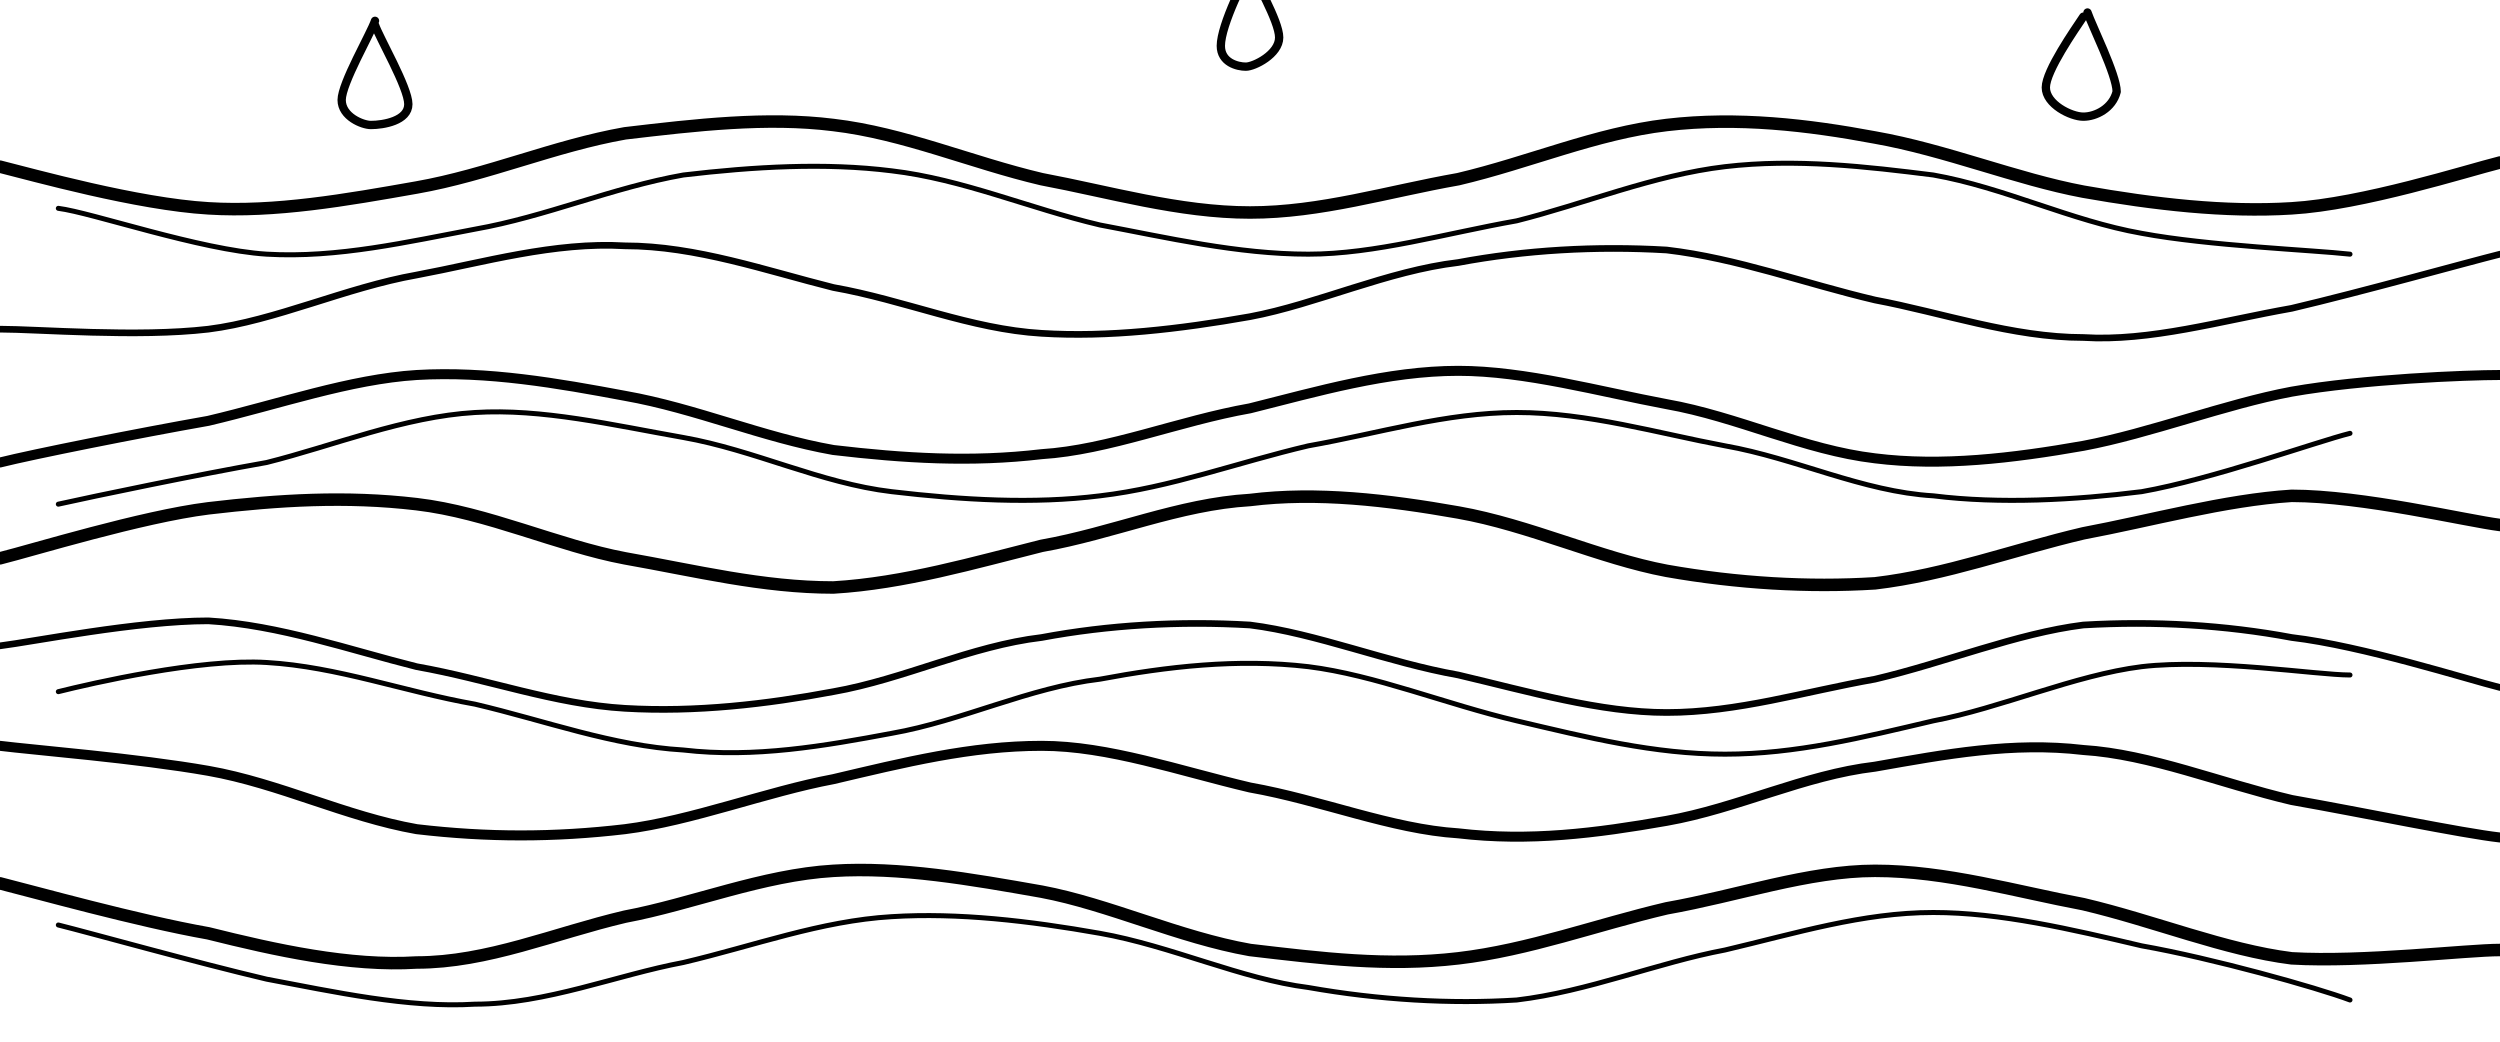
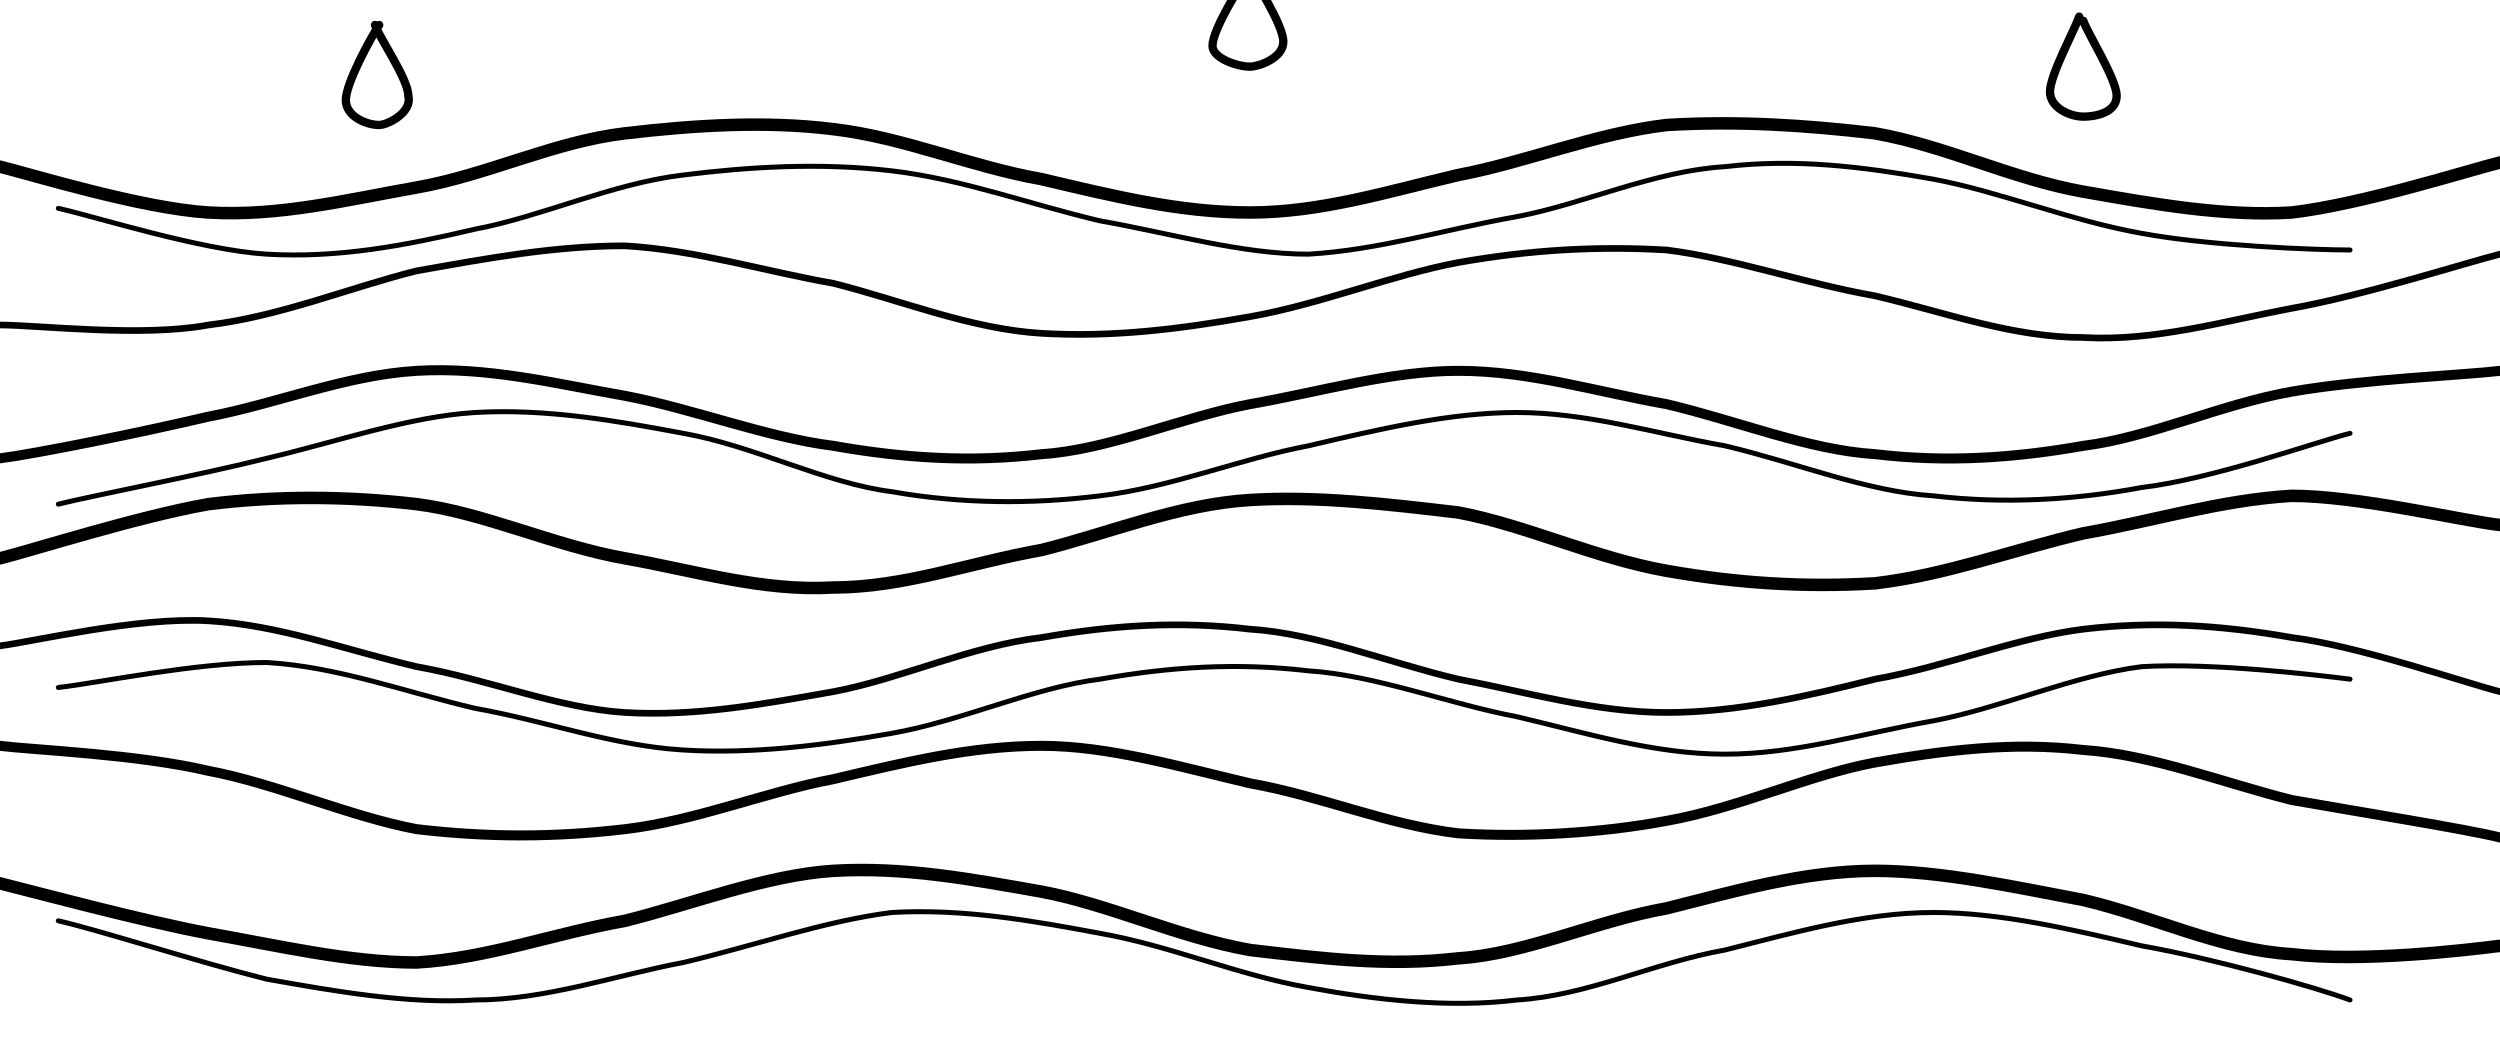
<svg xmlns="http://www.w3.org/2000/svg" viewBox="0 0 600 250" fill="none" stroke="currentColor" stroke-linecap="round" stroke-linejoin="round" aria-hidden="true" focusable="false">
-   <path d="M0 40C8 42 33 49 50 50C66 51 83 48 100 45C117 42 133 35 150 32C167 30 184 28 200 30C217 32 233 39 250 43C266 46 283 51 300 51C317 51 333 46 350 43C367 39 383 32 400 30C417 28 434 30 450 33C467 36 484 43 500 46C517 49 534 51 550 50C567 49 592 41 600 39" stroke-width="3" />
-   <path d="M14 50C22 51 48 60 64 61C81 62 98 58 114 55C131 52 147 45 164 42C181 40 198 39 214 41C231 43 247 50 264 54C280 57 297 61 314 61C330 61 347 56 364 53C380 49 397 42 414 40C431 38 448 40 464 42C481 45 497 53 514 56C530 59 555 60 564 61" stroke-width="1.2" />
-   <path d="M0 79C9 79 33 81 50 79C66 77 83 69 100 66C116 63 133 58 150 59C167 59 184 65 200 69C217 72 233 79 250 80C266 81 283 79 300 76C316 73 333 65 350 63C366 60 383 59 400 60C417 62 433 68 450 72C466 75 483 81 500 81C516 82 533 77 550 74C567 70 592 63 600 61" stroke-width="1.6" />
-   <path d="M0 111C8 109 33 104 50 101C67 97 84 91 100 90C117 89 134 92 150 95C167 98 183 105 200 108C217 110 233 111 250 109C266 108 283 101 300 98C316 94 333 89 350 89C366 89 384 94 400 97C417 100 433 108 450 110C466 112 483 110 500 107C516 104 534 97 550 94C567 91 592 90 600 90" stroke-width="2.4" />
-   <path d="M14 121C23 119 47 114 64 111C80 107 97 100 114 99C130 98 147 102 164 105C181 108 197 116 214 118C231 120 248 121 264 119C281 117 297 111 314 107C331 104 347 99 364 99C381 99 398 104 414 107C431 110 447 118 464 119C480 121 498 120 514 118C531 115 556 106 564 104" stroke-width="1.2" />
-   <path d="M0 134C8 132 34 124 50 122C67 120 83 119 100 121C117 123 134 131 150 134C167 137 183 141 200 141C217 140 234 135 250 131C267 128 283 121 300 120C316 118 333 120 350 123C367 126 384 134 400 137C417 140 434 141 450 140C467 138 483 132 500 128C516 125 534 120 550 119C567 119 592 125 600 126" stroke-width="3" />
-   <path d="M0 155C8 154 33 149 50 149C67 150 84 156 100 160C117 163 133 169 150 170C167 171 184 169 200 166C217 163 233 155 250 153C266 150 283 149 300 150C316 152 333 159 350 162C367 166 384 171 400 171C417 171 433 166 450 163C467 159 484 152 500 150C517 149 534 150 550 153C567 155 592 163 600 165" stroke-width="1.6" />
-   <path d="M14 166C22 164 48 158 64 159C81 160 97 166 114 169C131 173 147 179 164 180C181 182 198 179 214 176C231 173 247 165 264 163C280 160 297 158 314 160C330 162 347 169 364 173C381 177 397 181 414 181C431 181 447 177 464 173C480 170 498 162 514 160C531 158 556 162 564 162" stroke-width="1.2" />
-   <path d="M0 179C8 180 33 182 50 185C67 188 83 196 100 199C117 201 133 201 150 199C166 197 184 190 200 187C217 183 233 179 250 179C266 179 283 185 300 189C317 192 334 199 350 200C367 202 383 200 400 197C417 194 433 186 450 184C467 181 483 178 500 180C516 181 533 188 550 192C567 195 591 200 600 201" stroke-width="2.4" />
-   <path d="M0 212C8 214 33 221 50 224C66 228 84 232 100 231C117 231 133 224 150 220C166 217 183 210 200 209C216 208 233 211 250 214C266 217 283 225 300 228C317 230 333 232 350 230C367 228 383 222 400 218C417 215 434 209 450 209C467 209 484 214 500 217C517 221 534 228 550 230C567 231 592 228 600 228" stroke-width="3" />
-   <path d="M14 222C22 224 47 231 64 235C80 238 98 242 114 241C131 241 148 234 164 231C181 227 197 221 214 220C230 219 247 221 264 224C281 227 298 235 314 237C331 240 348 241 364 240C381 238 398 231 414 228C431 224 447 219 464 219C480 219 497 223 514 227C531 230 556 237 564 240" stroke-width="1.2" />
-   <path d="M90 5C89 8 82 20 82 24C82 28 87 30 89 30C92 30 98 29 98 25C98 21 91 9 90 6" stroke-width="2" />
-   <path d="M301 -9C299 -6 293 6 293 11C293 15 297 16 299 16C301 16 307 13 307 9C307 5 301 -5 300 -8" stroke-width="2" />
-   <path d="M500 4C498 7 491 17 491 21C491 25 497 28 500 28C503 28 507 26 508 22C508 18 502 6 501 3" stroke-width="2" />
+   <path d="M0 40C8 42 34 50 50 51C67 52 83 48 100 45C117 42 133 34 150 32C167 30 184 29 200 31C217 33 233 40 250 43C267 47 283 51 300 51C317 51 333 46 350 42C366 39 383 32 400 30C417 29 433 30 450 32C467 35 483 43 500 46C517 49 534 52 550 51C567 49 592 41 600 39" stroke-width="3" />
+   <path d="M14 50C23 52 48 60 64 61C81 62 97 59 114 55C130 52 147 44 164 42C180 40 197 39 214 41C231 43 247 49 264 53C281 56 298 61 314 61C331 60 347 55 364 52C380 49 397 41 414 40C431 38 447 40 464 43C480 46 497 53 514 56C530 59 556 60 564 60" stroke-width="1.2" />
+   <path d="M0 78C9 78 34 81 50 78C67 76 84 69 100 65C117 62 133 59 150 59C167 60 183 65 200 68C216 72 233 79 250 80C267 81 283 79 300 76C317 73 334 66 350 63C367 60 383 59 400 60C416 62 433 68 450 71C467 75 483 81 500 81C517 82 534 77 550 74C567 71 592 63 600 61" stroke-width="1.6" />
+   <path d="M0 110C8 109 33 104 50 100C66 97 83 90 100 89C117 88 133 92 150 95C166 98 184 105 200 107C217 110 233 111 250 109C266 108 284 100 300 97C317 94 334 89 350 89C367 89 383 94 400 97C417 101 434 108 450 109C467 111 483 110 500 107C516 105 533 97 550 94C567 91 592 90 600 89" stroke-width="2.4" />
+   <path d="M14 121C22 119 48 114 64 110C81 106 98 100 114 99C131 98 148 101 164 104C181 107 198 116 214 118C231 121 248 121 264 119C281 117 298 110 314 107C331 103 348 99 364 99C381 99 397 104 414 107C431 111 448 118 464 119C481 121 498 120 514 117C531 115 556 106 564 104" stroke-width="1.2" />
+   <path d="M0 134C8 132 33 124 50 121C66 119 83 119 100 121C116 123 133 131 150 134C167 137 183 142 200 141C217 141 233 135 250 132C266 128 283 121 300 120C316 119 333 121 350 123C366 126 383 134 400 137C417 140 433 141 450 140C467 138 483 132 500 128C517 125 533 120 550 119C566 119 591 125 600 126" stroke-width="3" />
+   <path d="M0 155C8 154 33 148 50 149C67 150 83 156 100 160C117 163 134 170 150 171C167 172 183 169 200 166C216 163 233 155 250 153C267 150 283 149 300 151C316 152 333 159 350 163C366 166 383 171 400 171C417 171 434 167 450 163C467 160 484 153 500 151C517 149 533 150 550 153C566 155 592 164 600 166" stroke-width="1.6" />
+   <path d="M14 165C23 164 47 159 64 159C81 160 97 166 114 170C131 173 147 179 164 180C180 181 197 179 214 176C231 173 248 165 264 163C281 160 297 159 314 161C330 162 348 169 364 172C381 176 397 181 414 181C431 181 447 176 464 173C480 170 498 162 514 160C531 159 556 162 564 163" stroke-width="1.2" />
+   <path d="M0 179C8 180 33 181 50 185C66 188 84 196 100 199C117 201 133 201 150 199C167 197 184 190 200 187C217 183 233 179 250 179C266 179 283 184 300 188C317 191 333 198 350 200C366 201 384 200 400 197C417 194 434 186 450 183C467 180 483 178 500 180C516 181 534 188 550 192C567 195 592 199 600 201" stroke-width="2.4" />
+   <path d="M0 212C8 214 34 221 50 224C67 227 84 231 100 231C117 230 133 224 150 221C166 217 184 210 200 209C217 208 233 211 250 214C266 217 283 225 300 228C317 230 333 232 350 230C366 229 383 221 400 218C416 214 433 209 450 209C466 209 484 213 500 216C517 220 533 228 550 229C567 231 592 228 600 227" stroke-width="3" />
+   <path d="M14 221C23 223 48 231 64 235C81 238 98 241 114 240C131 240 148 234 164 231C181 227 198 221 214 219C231 218 248 221 264 224C281 227 297 234 314 237C330 240 348 242 364 240C381 239 397 231 414 228C430 224 447 219 464 219C480 219 497 223 514 227C531 230 556 237 564 240" stroke-width="1.2" />
+   <path d="M91 6C89 9 83 20 83 24C83 28 88 30 91 30C93 30 99 27 98 23C98 19 91 9 90 6" stroke-width="2" />
+   <path d="M300 -7C298 -4 291 7 291 11C291 14 297 16 300 16C302 16 308 14 308 10C308 6 301 -5 299 -8" stroke-width="2" />
+   <path d="M499 4C498 7 492 18 492 22C492 26 497 28 500 28C503 28 508 27 508 23C508 19 501 8 500 5" stroke-width="2" />
</svg>
